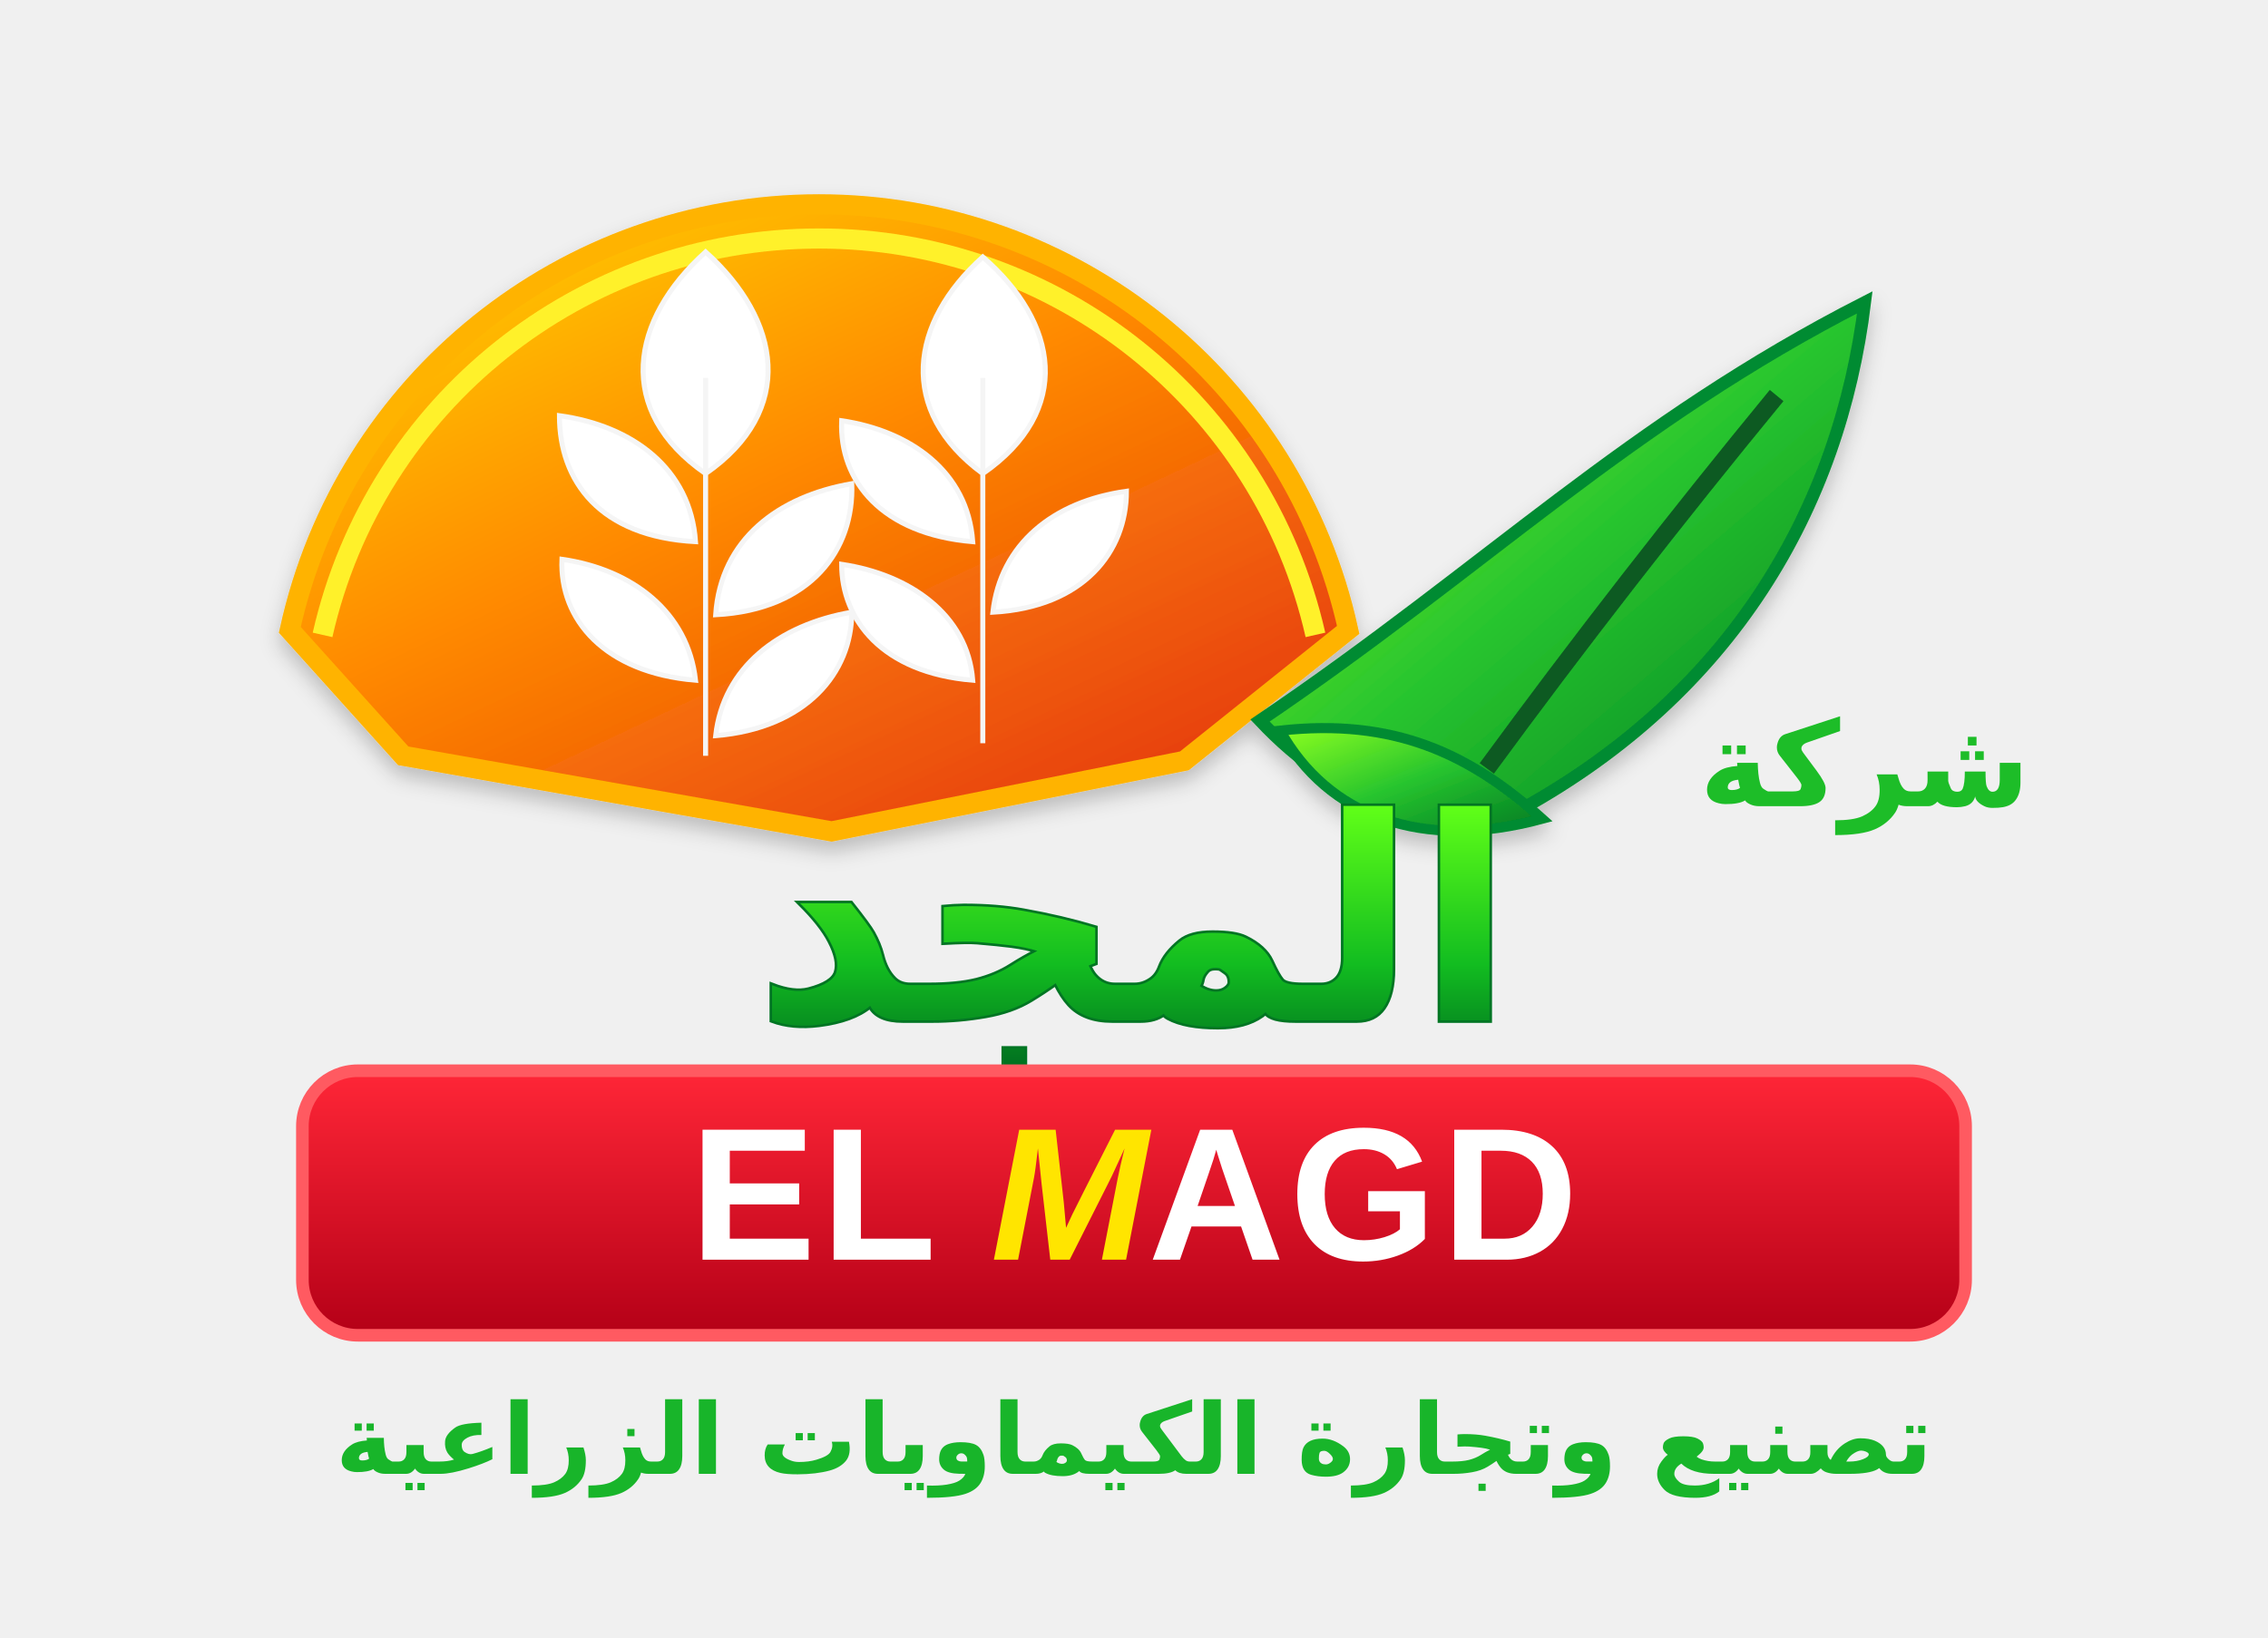
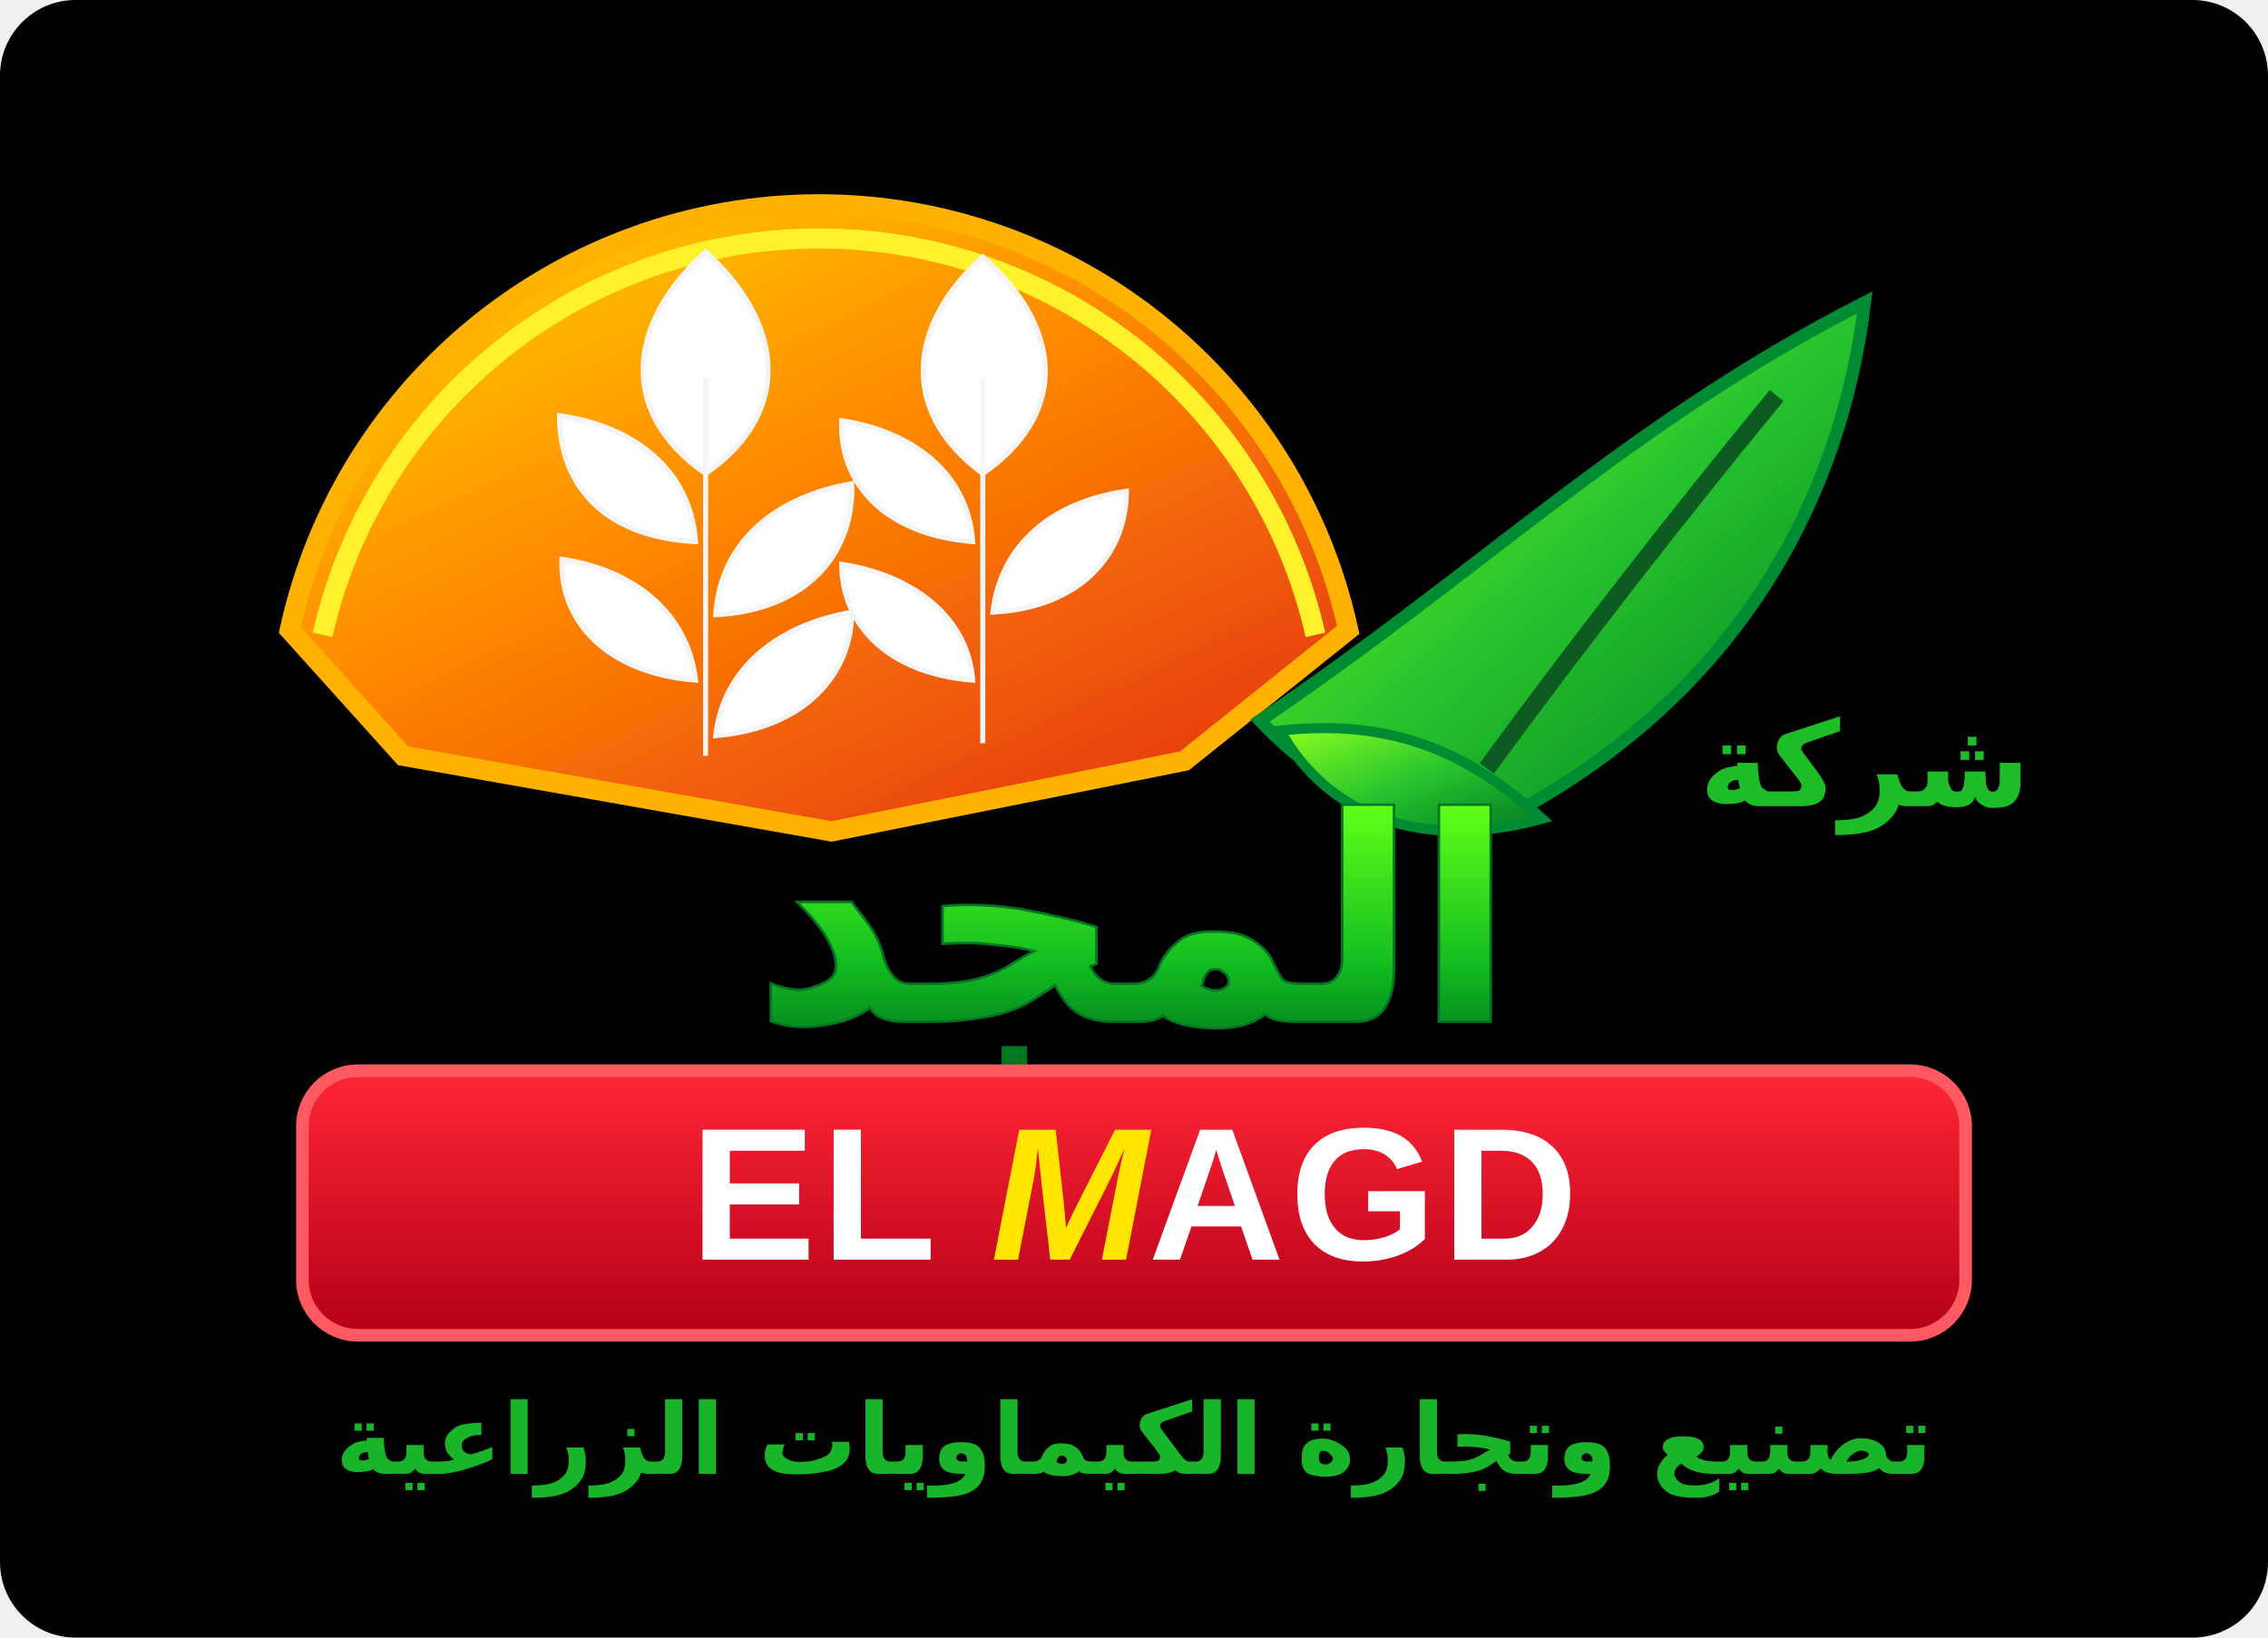
<svg xmlns="http://www.w3.org/2000/svg" viewBox="0 0 900 650" role="img" aria-labelledby="title desc">
  <defs>
    <linearGradient id="sun" x1="0" y1="0" x2="0.8" y2="1">
      <stop stop-color="#ffdc00" />
      <stop offset=".48" stop-color="#ff8a00" />
      <stop offset="1" stop-color="#e53912" />
    </linearGradient>
    <linearGradient id="leaf" x1="0" y1="0" x2="1" y2="1">
      <stop stop-color="#8cff20" />
      <stop offset=".5" stop-color="#28c52e" />
      <stop offset="1" stop-color="#007b24" />
    </linearGradient>
    <linearGradient id="greenText" x1="0" y1="0" x2="0" y2="1">
      <stop stop-color="#60ff18" />
      <stop offset=".6" stop-color="#12bd20" />
      <stop offset="1" stop-color="#006e20" />
    </linearGradient>
    <linearGradient id="red" x1="0" y1="0" x2="0" y2="1">
      <stop stop-color="#ff2637" />
      <stop offset="1" stop-color="#b40017" />
    </linearGradient>
    <filter id="shadow" x="-20%" y="-20%" width="140%" height="150%">
      <feDropShadow dx="0" dy="4" stdDeviation="4" flood-color="#000" flood-opacity=".22" />
    </filter>
  </defs>
+   <rect width="900" height="650" rx="30" fill="#000000" />
  <g filter="url(#shadow)">
    <path d="M115 250 A215 215 0 0 1 535 250 L470 302 L330 330 L160 300 Z" fill="url(#sun)" stroke="#ffb300" stroke-width="8" />
    <path d="M128 252 A202 202 0 0 1 522 252" fill="none" stroke="#fff12b" stroke-width="8" />
    <g fill="#fff" stroke="#f5f5f5" stroke-width="2">
      <path d="M280 300 L280 150 M280 188 C244 163 250 127 280 100 C310 127 316 163 280 188Z" />
      <path d="M276 215 C238 213 222 191 222 165 C251 169 274 186 276 215Z" />
      <path d="M284 244 C322 242 339 218 338 192 C309 197 286 214 284 244Z" />
      <path d="M276 270 C240 267 222 246 223 222 C251 226 273 243 276 270Z" />
      <path d="M284 292 C320 289 338 267 338 243 C309 248 287 265 284 292Z" />
      <path d="M390 295 L390 150 M390 188 C356 163 361 128 390 102 C420 128 426 163 390 188Z" />
      <path d="M386 215 C350 212 333 191 334 167 C361 171 384 187 386 215Z" />
      <path d="M394 243 C430 241 447 219 447 195 C418 199 397 216 394 243Z" />
      <path d="M386 270 C350 267 334 246 334 224 C361 228 384 244 386 270Z" />
    </g>
    <path d="M500 286 C590 225 646 168 740 120 C730 202 687 275 604 321 C570 333 531 319 500 286Z" fill="url(#leaf)" stroke="#008b31" stroke-width="5" />
    <path d="M590 305 Q645 230 705 157" stroke="#075a20" stroke-width="7" fill="none" />
    <path d="M508 290 C553 285 583 299 612 325 C564 338 527 324 508 290Z" fill="url(#leaf)" stroke="#008b31" stroke-width="4" />
  </g>
  <text x="740" y="320" text-anchor="middle" font-family="Cairo,Arial,sans-serif" font-size="47" font-weight="800" fill="#1dbd28" direction="rtl">شركة</text>
  <text x="450" y="405" text-anchor="middle" font-family="Cairo,Arial,sans-serif" font-size="112" font-weight="900" fill="url(#greenText)" stroke="#007523" stroke-width="2" paint-order="stroke" direction="rtl">المجد</text>
  <rect x="120" y="425" width="660" height="105" rx="22" fill="url(#red)" stroke="#ff5a61" stroke-width="5" />
  <text x="450" y="500" text-anchor="middle" font-family="Arial,sans-serif" font-size="75" font-weight="900" letter-spacing="2" fill="#fff">EL <tspan fill="#ffe500" font-style="italic">M</tspan>AGD</text>
  <text x="450" y="585" text-anchor="middle" font-family="Cairo,Arial,sans-serif" font-size="39" font-weight="800" fill="#18b52a" direction="rtl">تصنيع وتجارة الكيماويات الزراعية</text>
</svg>
